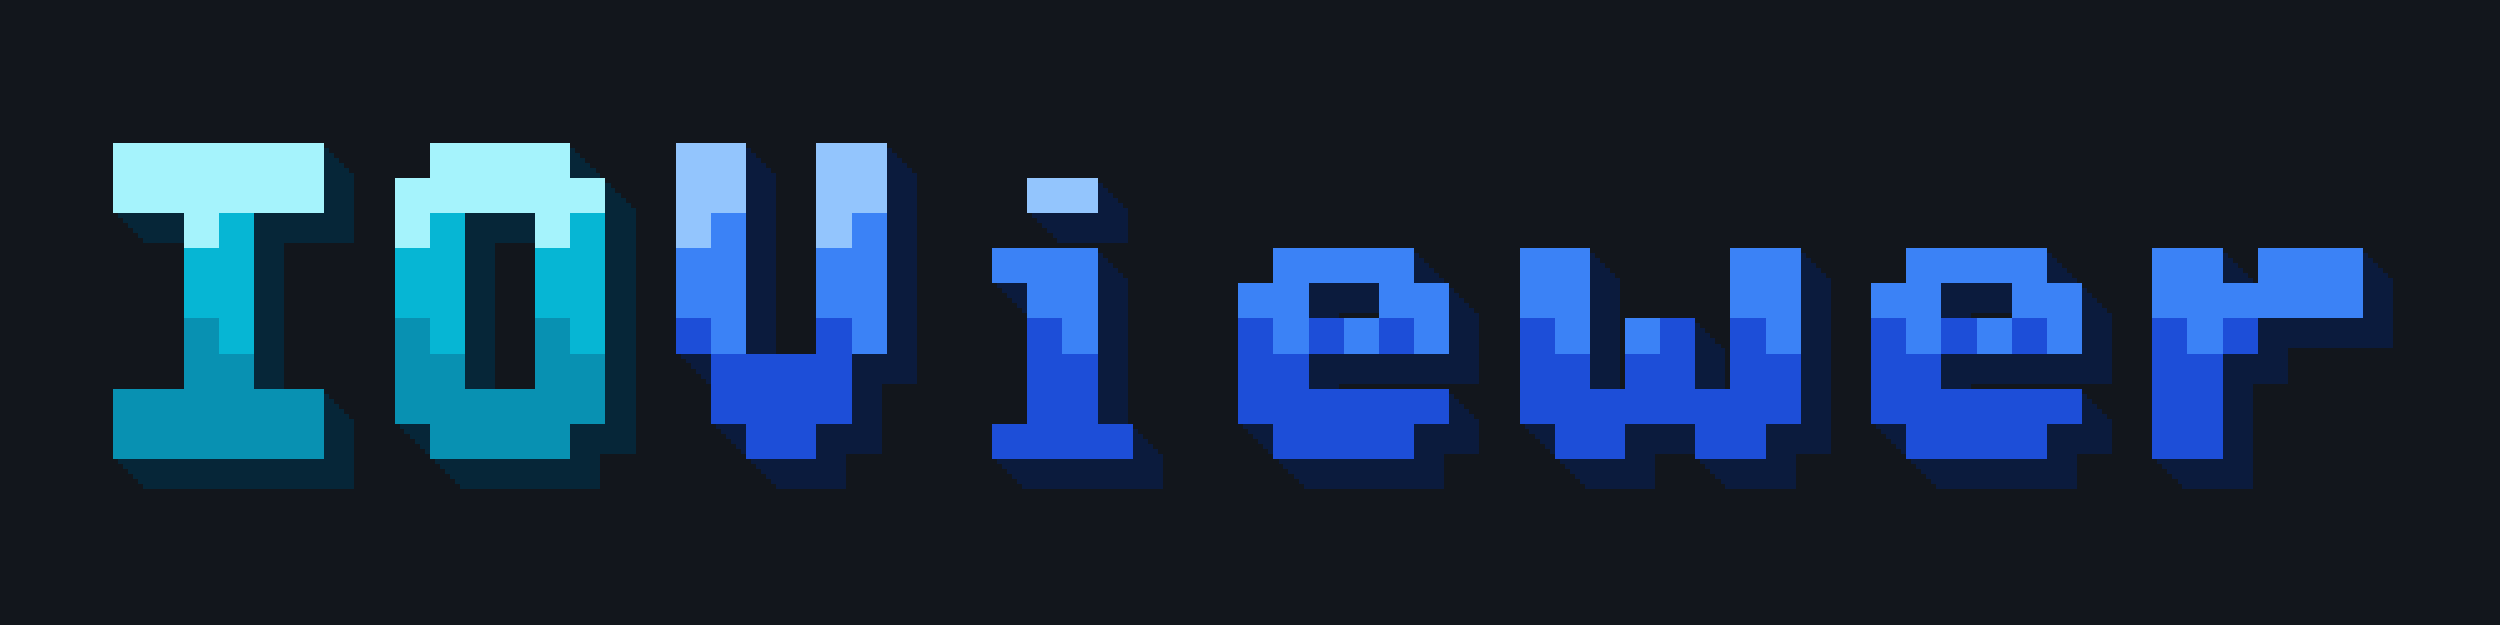
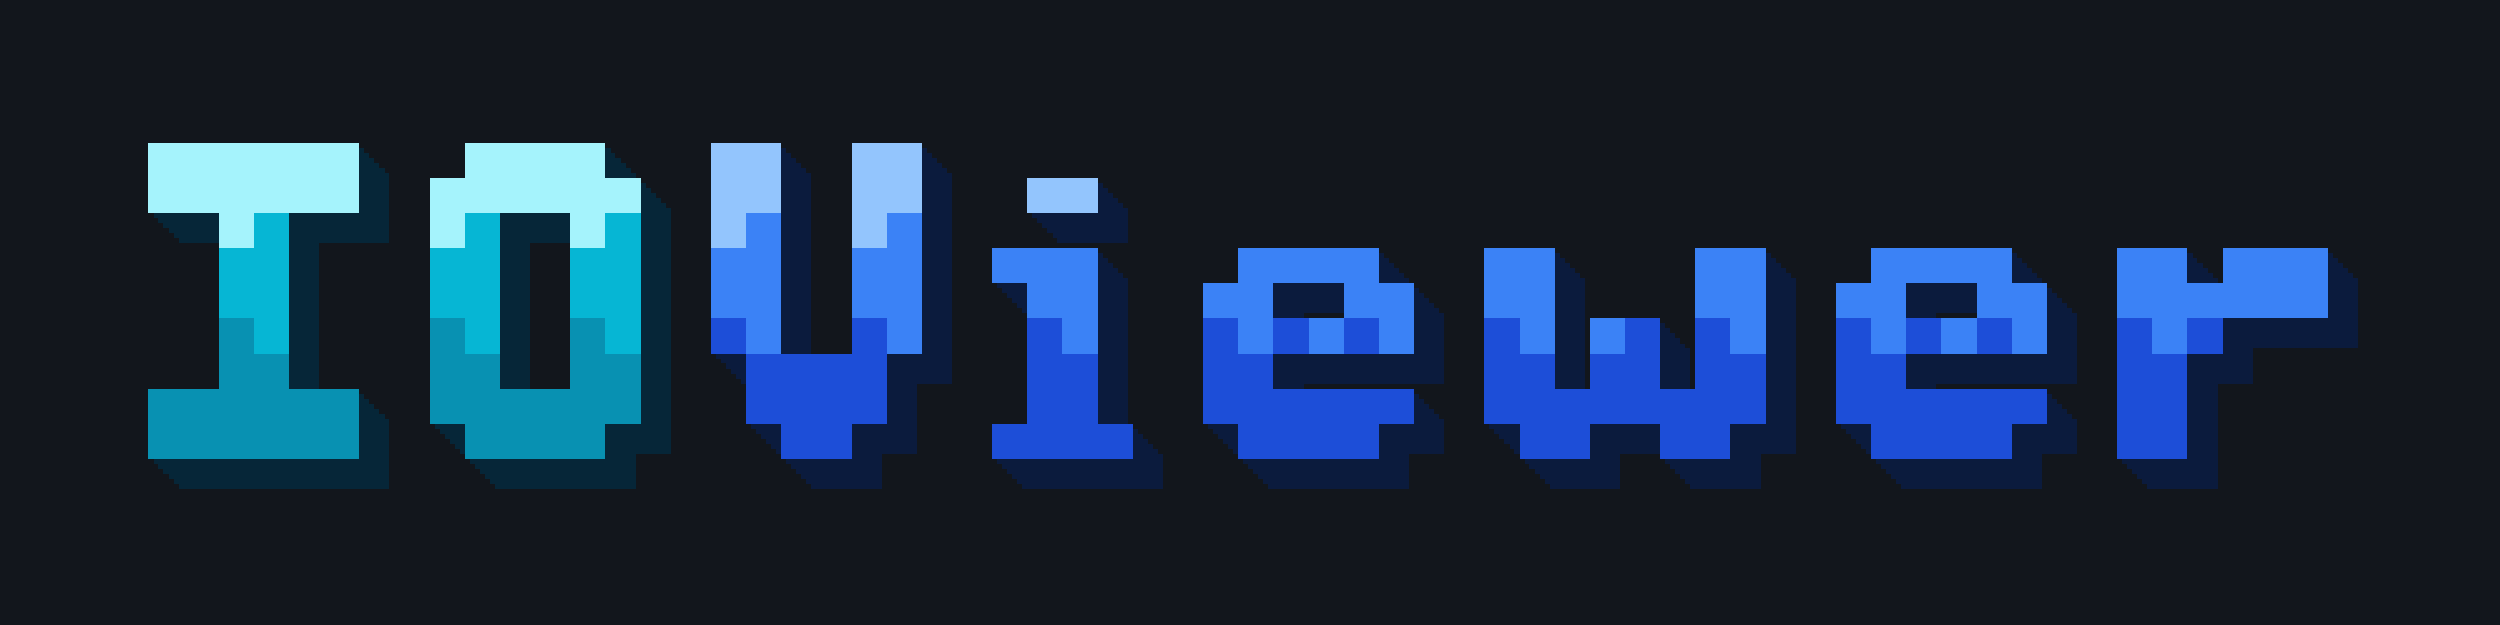
<svg xmlns="http://www.w3.org/2000/svg" viewBox="0 0 1280 320" width="1280" height="320" role="img">
  <rect width="1280" height="320" rx="0" fill="#12161C" />
  <g shape-rendering="crispEdges">
-     <path fill="#062638" d="M60.6 75.6h108v18h-108zM63.1 78.1h108v18h-108zM65.7 80.7h108v18h-108zM68.3 83.3h108v18h-108zM70.9 85.9h108v18h-108zM73.4 88.4h108v18h-108zM60.6 93.6h108v18h-108zM63.1 96.1h108v18h-108zM65.7 98.7h108v18h-108zM68.3 101.3h108v18h-108zM70.9 103.9h108v18h-108zM73.4 106.4h108v18h-108zM96.6 111.6h36v18h-36zM99.1 114.1h36v18h-36zM101.7 116.7h36v18h-36zM104.3 119.3h36v18h-36zM106.9 121.9h36v18h-36zM109.4 124.4h36v18h-36zM96.6 129.6h36v18h-36zM99.1 132.1h36v18h-36zM101.7 134.7h36v18h-36zM104.3 137.3h36v18h-36zM106.9 139.9h36v18h-36zM109.4 142.4h36v18h-36zM96.6 147.6h36v18h-36zM99.1 150.1h36v18h-36zM101.7 152.7h36v18h-36zM104.3 155.3h36v18h-36zM106.9 157.9h36v18h-36zM109.4 160.4h36v18h-36zM96.6 165.6h36v18h-36zM99.1 168.1h36v18h-36zM101.7 170.7h36v18h-36zM104.3 173.3h36v18h-36zM106.9 175.9h36v18h-36zM109.4 178.4h36v18h-36zM96.6 183.6h36v18h-36zM99.1 186.1h36v18h-36zM101.7 188.7h36v18h-36zM104.3 191.3h36v18h-36zM106.9 193.9h36v18h-36zM109.4 196.4h36v18h-36zM60.6 201.6h108v18h-108zM63.1 204.1h108v18h-108zM65.7 206.7h108v18h-108zM68.3 209.3h108v18h-108zM70.9 211.9h108v18h-108zM73.4 214.4h108v18h-108zM60.6 219.6h108v18h-108zM63.1 222.1h108v18h-108zM65.7 224.7h108v18h-108zM68.3 227.3h108v18h-108zM70.9 229.9h108v18h-108zM73.4 232.4h108v18h-108z" />
-     <path fill="#A5F3FC" d="M58 73h108v18h-108zM58 91h108v18h-108zM94 109h18v18h-18z" />
-     <path fill="#06B6D4" d="M112 109h18v18h-18zM94 127h36v18h-36zM94 145h36v18h-36z" />
-     <path fill="#0891B2" d="M94 163h18v18h-18z" />
-     <path fill="#06B6D4" d="M112 163h18v18h-18z" />
-     <path fill="#0891B2" d="M94 181h36v18h-36zM58 199h108v18h-108zM58 217h108v18h-108z" />
-     <path fill="#062638" d="M222.6 75.6h72v18h-72zM225.1 78.1h72v18h-72zM227.7 80.7h72v18h-72zM230.3 83.3h72v18h-72zM232.9 85.9h72v18h-72zM235.4 88.4h72v18h-72zM204.6 93.6h108v18h-108zM207.1 96.1h108v18h-108zM209.7 98.7h108v18h-108zM212.3 101.3h108v18h-108zM214.9 103.9h108v18h-108zM217.4 106.4h108v18h-108zM204.6 111.6h36v18h-36zM276.6 111.6h36v18h-36zM207.1 114.1h36v18h-36zM279.1 114.1h36v18h-36zM209.7 116.7h36v18h-36zM281.7 116.7h36v18h-36zM212.3 119.3h36v18h-36zM284.3 119.3h36v18h-36zM214.9 121.9h36v18h-36zM286.9 121.9h36v18h-36zM217.4 124.4h36v18h-36zM289.4 124.4h36v18h-36zM204.6 129.6h36v18h-36zM276.6 129.6h36v18h-36zM207.1 132.1h36v18h-36zM279.1 132.1h36v18h-36zM209.7 134.7h36v18h-36zM281.7 134.7h36v18h-36zM212.3 137.3h36v18h-36zM284.3 137.3h36v18h-36zM214.9 139.9h36v18h-36zM286.9 139.9h36v18h-36zM217.4 142.4h36v18h-36zM289.4 142.4h36v18h-36zM204.6 147.6h36v18h-36zM276.6 147.6h36v18h-36zM207.1 150.1h36v18h-36zM279.1 150.1h36v18h-36zM209.7 152.7h36v18h-36zM281.7 152.7h36v18h-36zM212.3 155.3h36v18h-36zM284.3 155.3h36v18h-36zM214.9 157.9h36v18h-36zM286.9 157.9h36v18h-36zM217.4 160.4h36v18h-36zM289.4 160.4h36v18h-36zM204.6 165.6h36v18h-36zM276.6 165.6h36v18h-36zM207.1 168.1h36v18h-36zM279.1 168.1h36v18h-36zM209.7 170.7h36v18h-36zM281.7 170.7h36v18h-36zM212.3 173.3h36v18h-36zM284.3 173.3h36v18h-36zM214.9 175.9h36v18h-36zM286.9 175.9h36v18h-36zM217.4 178.4h36v18h-36zM289.4 178.4h36v18h-36zM204.6 183.6h36v18h-36zM276.6 183.6h36v18h-36zM207.1 186.1h36v18h-36zM279.1 186.1h36v18h-36zM209.7 188.7h36v18h-36zM281.7 188.7h36v18h-36zM212.3 191.3h36v18h-36zM284.3 191.3h36v18h-36zM214.9 193.9h36v18h-36zM286.9 193.9h36v18h-36zM217.4 196.4h36v18h-36zM289.4 196.4h36v18h-36zM204.6 201.6h108v18h-108zM207.1 204.1h108v18h-108zM209.7 206.7h108v18h-108zM212.3 209.3h108v18h-108zM214.9 211.9h108v18h-108zM217.4 214.4h108v18h-108zM222.6 219.6h72v18h-72zM225.1 222.1h72v18h-72zM227.7 224.7h72v18h-72zM230.3 227.3h72v18h-72zM232.9 229.9h72v18h-72zM235.4 232.4h72v18h-72z" />
-     <path fill="#A5F3FC" d="M220 73h72v18h-72zM202 91h108v18h-108zM202 109h18v18h-18z" />
-     <path fill="#06B6D4" d="M220 109h18v18h-18z" />
-     <path fill="#A5F3FC" d="M274 109h18v18h-18z" />
-     <path fill="#06B6D4" d="M292 109h18v18h-18zM202 127h36v18h-36zM274 127h36v18h-36zM202 145h36v18h-36zM274 145h36v18h-36z" />
-     <path fill="#0891B2" d="M202 163h18v18h-18z" />
-     <path fill="#06B6D4" d="M220 163h18v18h-18z" />
-     <path fill="#0891B2" d="M274 163h18v18h-18z" />
-     <path fill="#06B6D4" d="M292 163h18v18h-18z" />
-     <path fill="#0891B2" d="M202 181h36v18h-36zM274 181h36v18h-36zM202 199h108v18h-108zM220 217h72v18h-72z" />
-     <path fill="#0B1B3D" d="M348.6 75.6h36v18h-36zM420.6 75.6h36v18h-36zM351.1 78.1h36v18h-36zM423.1 78.1h36v18h-36zM353.7 80.7h36v18h-36zM425.7 80.7h36v18h-36zM356.3 83.3h36v18h-36zM428.3 83.3h36v18h-36zM358.9 85.9h36v18h-36zM430.9 85.9h36v18h-36zM361.4 88.4h36v18h-36zM433.4 88.4h36v18h-36zM348.6 93.6h36v18h-36zM420.6 93.6h36v18h-36zM351.1 96.1h36v18h-36zM423.1 96.1h36v18h-36zM353.7 98.7h36v18h-36zM425.7 98.7h36v18h-36zM356.3 101.3h36v18h-36zM428.3 101.3h36v18h-36zM358.9 103.9h36v18h-36zM430.9 103.9h36v18h-36zM361.4 106.4h36v18h-36zM433.4 106.4h36v18h-36zM348.6 111.6h36v18h-36zM420.6 111.6h36v18h-36zM351.1 114.1h36v18h-36zM423.1 114.1h36v18h-36zM353.7 116.7h36v18h-36zM425.7 116.7h36v18h-36zM356.3 119.3h36v18h-36zM428.3 119.3h36v18h-36zM358.9 121.9h36v18h-36zM430.9 121.9h36v18h-36zM361.4 124.4h36v18h-36zM433.4 124.4h36v18h-36zM348.6 129.6h36v18h-36zM420.6 129.6h36v18h-36zM351.1 132.1h36v18h-36zM423.1 132.1h36v18h-36zM353.7 134.7h36v18h-36zM425.7 134.7h36v18h-36zM356.3 137.3h36v18h-36zM428.3 137.3h36v18h-36zM358.9 139.9h36v18h-36zM430.9 139.9h36v18h-36zM361.4 142.4h36v18h-36zM433.4 142.4h36v18h-36zM348.6 147.6h36v18h-36zM420.6 147.6h36v18h-36zM351.1 150.1h36v18h-36zM423.1 150.1h36v18h-36zM353.7 152.7h36v18h-36zM425.7 152.7h36v18h-36zM356.3 155.3h36v18h-36zM428.3 155.3h36v18h-36zM358.9 157.9h36v18h-36zM430.9 157.9h36v18h-36zM361.4 160.4h36v18h-36zM433.4 160.4h36v18h-36zM348.6 165.6h36v18h-36zM420.6 165.6h36v18h-36zM351.1 168.1h36v18h-36zM423.1 168.1h36v18h-36zM353.7 170.7h36v18h-36zM425.7 170.7h36v18h-36zM356.3 173.3h36v18h-36zM428.3 173.3h36v18h-36zM358.9 175.9h36v18h-36zM430.9 175.9h36v18h-36zM361.4 178.4h36v18h-36zM433.4 178.4h36v18h-36zM366.6 183.6h72v18h-72zM369.1 186.1h72v18h-72zM371.7 188.7h72v18h-72zM374.3 191.3h72v18h-72zM376.9 193.9h72v18h-72zM379.4 196.4h72v18h-72zM366.6 201.6h72v18h-72zM369.1 204.1h72v18h-72zM371.7 206.7h72v18h-72zM374.3 209.3h72v18h-72zM376.9 211.9h72v18h-72zM379.4 214.4h72v18h-72zM384.6 219.6h36v18h-36zM387.1 222.1h36v18h-36zM389.7 224.7h36v18h-36zM392.3 227.3h36v18h-36zM394.9 229.9h36v18h-36zM397.4 232.4h36v18h-36z" />
-     <path fill="#93C5FD" d="M346 73h36v18h-36zM418 73h36v18h-36zM346 91h36v18h-36zM418 91h36v18h-36zM346 109h18v18h-18z" />
-     <path fill="#3B82F6" d="M364 109h18v18h-18z" />
-     <path fill="#93C5FD" d="M418 109h18v18h-18z" />
-     <path fill="#3B82F6" d="M436 109h18v18h-18zM346 127h36v18h-36zM418 127h36v18h-36zM346 145h36v18h-36zM418 145h36v18h-36z" />
-     <path fill="#1D4ED8" d="M346 163h18v18h-18z" />
-     <path fill="#3B82F6" d="M364 163h18v18h-18z" />
-     <path fill="#1D4ED8" d="M418 163h18v18h-18z" />
-     <path fill="#3B82F6" d="M436 163h18v18h-18z" />
-     <path fill="#1D4ED8" d="M364 181h72v18h-72zM364 199h72v18h-72zM382 217h36v18h-36z" />
+     <path fill="#062638" d="M78.6 75.6h108v18h-108zM81.1 78.1h108v18h-108zM83.7 80.7h108v18h-108zM86.3 83.3h108v18h-108zM88.9 85.9h108v18h-108zM91.4 88.4h108v18h-108zM78.6 93.6h108v18h-108zM81.1 96.1h108v18h-108zM83.7 98.7h108v18h-108zM86.3 101.3h108v18h-108zM88.9 103.9h108v18h-108zM91.4 106.4h108v18h-108zM114.6 111.6h36v18h-36zM117.1 114.1h36v18h-36zM119.7 116.7h36v18h-36zM122.3 119.3h36v18h-36zM124.9 121.9h36v18h-36zM127.4 124.4h36v18h-36zM114.6 129.6h36v18h-36zM117.1 132.1h36v18h-36zM119.7 134.7h36v18h-36zM122.3 137.3h36v18h-36zM124.9 139.9h36v18h-36zM127.4 142.4h36v18h-36zM114.6 147.6h36v18h-36zM117.1 150.1h36v18h-36zM119.7 152.7h36v18h-36zM122.3 155.3h36v18h-36zM124.9 157.9h36v18h-36zM127.4 160.4h36v18h-36zM114.6 165.6h36v18h-36zM117.1 168.1h36v18h-36zM119.7 170.7h36v18h-36zM122.3 173.3h36v18h-36zM124.9 175.9h36v18h-36zM127.4 178.4h36v18h-36zM114.6 183.6h36v18h-36zM117.1 186.1h36v18h-36zM119.7 188.7h36v18h-36zM122.3 191.3h36v18h-36zM124.9 193.9h36v18h-36zM127.4 196.4h36v18h-36zM78.6 201.6h108v18h-108zM81.1 204.1h108v18h-108zM83.7 206.7h108v18h-108zM86.3 209.3h108v18h-108zM88.9 211.9h108v18h-108zM91.4 214.4h108v18h-108zM78.6 219.6h108v18h-108zM81.1 222.1h108v18h-108zM83.7 224.7h108v18h-108zM86.3 227.3h108v18h-108zM88.9 229.9h108v18h-108zM91.4 232.4h108v18h-108z" />
+     <path fill="#A5F3FC" d="M76 73h108v18h-108zM76 91h108v18h-108zM112 109h18v18h-18z" />
+     <path fill="#06B6D4" d="M130 109h18v18h-18zM112 127h36v18h-36zM112 145h36v18h-36z" />
+     <path fill="#0891B2" d="M112 163h18v18h-18z" />
+     <path fill="#06B6D4" d="M130 163h18v18h-18z" />
+     <path fill="#0891B2" d="M112 181h36v18h-36zM76 199h108v18h-108zM76 217h108v18h-108z" />
+     <path fill="#062638" d="M240.6 75.6h72v18h-72zM243.1 78.1h72v18h-72zM245.7 80.7h72v18h-72zM248.3 83.3h72v18h-72zM250.9 85.9h72v18h-72zM253.4 88.4h72v18h-72zM222.6 93.6h108v18h-108zM225.1 96.1h108v18h-108zM227.7 98.7h108v18h-108zM230.3 101.3h108v18h-108zM232.9 103.9h108v18h-108zM235.4 106.4h108v18h-108zM222.6 111.6h36v18h-36zM294.6 111.6h36v18h-36zM225.1 114.1h36v18h-36zM297.1 114.1h36v18h-36zM227.7 116.7h36v18h-36zM299.7 116.7h36v18h-36zM230.3 119.3h36v18h-36zM302.3 119.3h36v18h-36zM232.9 121.9h36v18h-36zM304.9 121.9h36v18h-36zM235.4 124.4h36v18h-36zM307.4 124.4h36v18h-36zM222.6 129.6h36v18h-36zM294.6 129.6h36v18h-36zM225.1 132.1h36v18h-36zM297.1 132.1h36v18h-36zM227.7 134.7h36v18h-36zM299.7 134.7h36v18h-36zM230.3 137.3h36v18h-36zM302.3 137.3h36v18h-36zM232.9 139.9h36v18h-36zM304.9 139.9h36v18h-36zM235.4 142.4h36v18h-36zM307.4 142.4h36v18h-36zM222.6 147.6h36v18h-36zM294.6 147.6h36v18h-36zM225.1 150.1h36v18h-36zM297.1 150.1h36v18h-36zM227.7 152.7h36v18h-36zM299.7 152.7h36v18h-36zM230.3 155.3h36v18h-36zM302.3 155.3h36v18h-36zM232.9 157.9h36v18h-36zM304.9 157.9h36v18h-36zM235.4 160.4h36v18h-36zM307.4 160.4h36v18h-36zM222.6 165.6h36v18h-36zM294.6 165.6h36v18h-36zM225.1 168.1h36v18h-36zM297.1 168.1h36v18h-36zM227.7 170.7h36v18h-36zM299.7 170.7h36v18h-36zM230.3 173.3h36v18h-36zM302.3 173.3h36v18h-36zM232.9 175.9h36v18h-36zM304.9 175.9h36v18h-36zM235.4 178.4h36v18h-36zM307.4 178.4h36v18h-36zM222.6 183.6h36v18h-36zM294.6 183.6h36v18h-36zM225.1 186.1h36v18h-36zM297.1 186.1h36v18h-36zM227.7 188.7h36v18h-36zM299.7 188.7h36v18h-36zM230.3 191.3h36v18h-36zM302.3 191.3h36v18h-36zM232.9 193.9h36v18h-36zM304.9 193.9h36v18h-36zM235.4 196.4h36v18h-36zM307.4 196.4h36v18h-36zM222.6 201.6h108v18h-108zM225.1 204.1h108v18h-108zM227.7 206.7h108v18h-108zM230.3 209.3h108v18h-108zM232.9 211.9h108v18h-108zM235.4 214.4h108v18h-108zM240.6 219.6h72v18h-72zM243.1 222.1h72v18h-72zM245.7 224.7h72v18h-72zM248.3 227.3h72v18h-72zM250.9 229.9h72v18h-72zM253.4 232.4h72v18h-72z" />
+     <path fill="#A5F3FC" d="M238 73h72v18h-72zM220 91h108v18h-108zM220 109h18v18h-18z" />
+     <path fill="#06B6D4" d="M238 109h18v18h-18z" />
+     <path fill="#A5F3FC" d="M292 109h18v18h-18z" />
+     <path fill="#06B6D4" d="M310 109h18v18h-18zM220 127h36v18h-36zM292 127h36v18h-36zM220 145h36v18h-36zM292 145h36v18h-36z" />
+     <path fill="#0891B2" d="M220 163h18v18h-18z" />
+     <path fill="#06B6D4" d="M238 163h18v18h-18z" />
+     <path fill="#0891B2" d="M292 163h18v18h-18z" />
+     <path fill="#06B6D4" d="M310 163h18v18h-18z" />
+     <path fill="#0891B2" d="M220 181h36v18h-36zM292 181h36v18h-36zM220 199h108v18h-108zM238 217h72v18h-72z" />
+     <path fill="#0B1B3D" d="M366.6 75.6h36v18h-36zM438.6 75.6h36v18h-36zM369.1 78.1h36v18h-36zM441.1 78.1h36v18h-36zM371.7 80.7h36v18h-36zM443.7 80.7h36v18h-36zM374.3 83.3h36v18h-36zM446.3 83.3h36v18h-36zM376.9 85.9h36v18h-36zM448.9 85.9h36v18h-36zM379.4 88.4h36v18h-36zM451.4 88.4h36v18h-36zM366.6 93.6h36v18h-36zM438.6 93.6h36v18h-36zM369.1 96.1h36v18h-36zM441.1 96.1h36v18h-36zM371.7 98.7h36v18h-36zM443.7 98.7h36v18h-36zM374.3 101.3h36v18h-36zM446.3 101.3h36v18h-36zM376.9 103.9h36v18h-36zM448.9 103.9h36v18h-36zM379.4 106.4h36v18h-36zM451.4 106.4h36v18h-36zM366.6 111.6h36v18h-36zM438.6 111.6h36v18h-36zM369.1 114.1h36v18h-36zM441.1 114.1h36v18h-36zM371.7 116.7h36v18h-36zM443.7 116.7h36v18h-36zM374.3 119.3h36v18h-36zM446.3 119.3h36v18h-36zM376.9 121.9h36v18h-36zM448.9 121.9h36v18h-36zM379.4 124.4h36v18h-36zM451.4 124.4h36v18h-36zM366.6 129.6h36v18h-36zM438.6 129.6h36v18h-36zM369.1 132.1h36v18h-36zM441.1 132.1h36v18h-36zM371.7 134.7h36v18h-36zM443.7 134.7h36v18h-36zM374.3 137.3h36v18h-36zM446.3 137.3h36v18h-36zM376.9 139.9h36v18h-36zM448.9 139.9h36v18h-36zM379.4 142.4h36v18h-36zM451.4 142.4h36v18h-36zM366.6 147.6h36v18h-36zM438.6 147.6h36v18h-36zM369.1 150.1h36v18h-36zM441.1 150.1h36v18h-36zM371.7 152.7h36v18h-36zM443.7 152.7h36v18h-36zM374.3 155.3h36v18h-36zM446.3 155.3h36v18h-36zM376.9 157.9h36v18h-36zM448.9 157.9h36v18h-36zM379.4 160.4h36v18h-36zM451.4 160.4h36v18h-36zM366.6 165.6h36v18h-36zM438.6 165.6h36v18h-36zM369.1 168.1h36v18h-36zM441.1 168.1h36v18h-36zM371.7 170.7h36v18h-36zM443.7 170.7h36v18h-36zM374.3 173.3h36v18h-36zM446.3 173.3h36v18h-36zM376.9 175.9h36v18h-36zM448.9 175.9h36v18h-36zM379.4 178.4h36v18h-36zM451.4 178.4h36v18h-36zM384.6 183.6h72v18h-72zM387.1 186.1h72v18h-72zM389.7 188.7h72v18h-72zM392.3 191.3h72v18h-72zM394.9 193.9h72v18h-72zM397.4 196.4h72v18h-72zM384.6 201.6h72v18h-72zM387.1 204.1h72v18h-72zM389.7 206.7h72v18h-72zM392.3 209.3h72v18h-72zM394.9 211.9h72v18h-72zM397.4 214.4h72v18h-72zM402.6 219.6h36v18h-36zM405.1 222.1h36v18h-36zM407.7 224.7h36v18h-36zM410.3 227.3h36v18h-36zM412.9 229.9h36v18h-36zM415.4 232.4h36v18h-36z" />
+     <path fill="#93C5FD" d="M364 73h36v18h-36zM436 73h36v18h-36zM364 91h36v18h-36zM436 91h36v18h-36zM364 109h18v18h-18z" />
+     <path fill="#3B82F6" d="M382 109h18v18h-18z" />
+     <path fill="#93C5FD" d="M436 109h18v18h-18z" />
+     <path fill="#3B82F6" d="M454 109h18v18h-18zM364 127h36v18h-36zM436 127h36v18h-36zM364 145h36v18h-36zM436 145h36v18h-36z" />
+     <path fill="#1D4ED8" d="M364 163h18v18h-18z" />
+     <path fill="#3B82F6" d="M382 163h18v18h-18z" />
+     <path fill="#1D4ED8" d="M436 163h18v18h-18z" />
+     <path fill="#3B82F6" d="M454 163h18v18h-18z" />
+     <path fill="#1D4ED8" d="M382 181h72v18h-72zM382 199h72v18h-72zM400 217h36v18h-36z" />
    <path fill="#0B1B3D" d="M528.6 93.6h36v18h-36zM531.1 96.1h36v18h-36zM533.7 98.7h36v18h-36zM536.3 101.3h36v18h-36zM538.9 103.9h36v18h-36zM541.4 106.4h36v18h-36zM510.6 129.6h54v18h-54zM513.1 132.1h54v18h-54zM515.7 134.7h54v18h-54zM518.3 137.3h54v18h-54zM520.9 139.9h54v18h-54zM523.4 142.4h54v18h-54zM528.6 147.6h36v18h-36zM531.1 150.1h36v18h-36zM533.7 152.7h36v18h-36zM536.3 155.3h36v18h-36zM538.9 157.9h36v18h-36zM541.4 160.4h36v18h-36zM528.6 165.6h36v18h-36zM531.1 168.1h36v18h-36zM533.7 170.7h36v18h-36zM536.3 173.3h36v18h-36zM538.9 175.9h36v18h-36zM541.4 178.4h36v18h-36zM528.6 183.6h36v18h-36zM531.1 186.1h36v18h-36zM533.7 188.7h36v18h-36zM536.3 191.3h36v18h-36zM538.9 193.9h36v18h-36zM541.4 196.4h36v18h-36zM528.6 201.6h36v18h-36zM531.1 204.1h36v18h-36zM533.7 206.7h36v18h-36zM536.3 209.3h36v18h-36zM538.9 211.9h36v18h-36zM541.4 214.4h36v18h-36zM510.6 219.6h72v18h-72zM513.1 222.1h72v18h-72zM515.7 224.7h72v18h-72zM518.3 227.3h72v18h-72zM520.9 229.9h72v18h-72zM523.4 232.4h72v18h-72z" />
    <path fill="#93C5FD" d="M526 91h36v18h-36z" />
    <path fill="#3B82F6" d="M508 127h54v18h-54zM526 145h36v18h-36z" />
    <path fill="#1D4ED8" d="M526 163h18v18h-18z" />
    <path fill="#3B82F6" d="M544 163h18v18h-18z" />
    <path fill="#1D4ED8" d="M526 181h36v18h-36zM526 199h36v18h-36zM508 217h72v18h-72z" />
-     <path fill="#0B1B3D" d="M654.6 129.6h72v18h-72zM657.1 132.1h72v18h-72zM659.7 134.7h72v18h-72zM662.3 137.3h72v18h-72zM664.9 139.9h72v18h-72zM667.4 142.4h72v18h-72zM636.6 147.6h36v18h-36zM708.6 147.6h36v18h-36zM639.1 150.1h36v18h-36zM711.1 150.1h36v18h-36zM641.7 152.7h36v18h-36zM713.7 152.7h36v18h-36zM644.3 155.3h36v18h-36zM716.3 155.3h36v18h-36zM646.9 157.9h36v18h-36zM718.9 157.9h36v18h-36zM649.4 160.4h36v18h-36zM721.4 160.4h36v18h-36zM636.6 165.6h108v18h-108zM639.1 168.1h108v18h-108zM641.7 170.7h108v18h-108zM644.3 173.3h108v18h-108zM646.9 175.9h108v18h-108zM649.4 178.4h108v18h-108zM636.6 183.6h36v18h-36zM639.1 186.1h36v18h-36zM641.7 188.7h36v18h-36zM644.3 191.3h36v18h-36zM646.9 193.9h36v18h-36zM649.4 196.4h36v18h-36zM636.6 201.6h108v18h-108zM639.1 204.1h108v18h-108zM641.7 206.7h108v18h-108zM644.3 209.3h108v18h-108zM646.9 211.9h108v18h-108zM649.4 214.4h108v18h-108zM654.6 219.6h72v18h-72zM657.1 222.1h72v18h-72zM659.7 224.7h72v18h-72zM662.3 227.3h72v18h-72zM664.9 229.9h72v18h-72zM667.4 232.4h72v18h-72z" />
-     <path fill="#3B82F6" d="M652 127h72v18h-72zM634 145h36v18h-36zM706 145h36v18h-36z" />
-     <path fill="#1D4ED8" d="M634 163h18v18h-18z" />
-     <path fill="#3B82F6" d="M652 163h18v18h-18z" />
-     <path fill="#1D4ED8" d="M670 163h18v18h-18z" />
-     <path fill="#3B82F6" d="M688 163h18v18h-18z" />
-     <path fill="#1D4ED8" d="M706 163h18v18h-18z" />
-     <path fill="#3B82F6" d="M724 163h18v18h-18z" />
-     <path fill="#1D4ED8" d="M634 181h36v18h-36zM634 199h108v18h-108zM652 217h72v18h-72z" />
-     <path fill="#0B1B3D" d="M780.6 129.6h36v18h-36zM888.6 129.6h36v18h-36zM783.1 132.1h36v18h-36zM891.1 132.1h36v18h-36zM785.7 134.7h36v18h-36zM893.7 134.7h36v18h-36zM788.3 137.3h36v18h-36zM896.3 137.3h36v18h-36zM790.9 139.9h36v18h-36zM898.9 139.9h36v18h-36zM793.4 142.4h36v18h-36zM901.4 142.4h36v18h-36zM780.6 147.6h36v18h-36zM888.6 147.6h36v18h-36zM783.1 150.1h36v18h-36zM891.1 150.1h36v18h-36zM785.7 152.7h36v18h-36zM893.7 152.7h36v18h-36zM788.3 155.3h36v18h-36zM896.3 155.3h36v18h-36zM790.9 157.9h36v18h-36zM898.9 157.9h36v18h-36zM793.4 160.4h36v18h-36zM901.4 160.4h36v18h-36zM780.6 165.6h36v18h-36zM834.6 165.6h36v18h-36zM888.6 165.6h36v18h-36zM783.1 168.1h36v18h-36zM837.1 168.1h36v18h-36zM891.1 168.1h36v18h-36zM785.7 170.7h36v18h-36zM839.7 170.7h36v18h-36zM893.7 170.7h36v18h-36zM788.3 173.3h36v18h-36zM842.3 173.3h36v18h-36zM896.3 173.3h36v18h-36zM790.9 175.9h36v18h-36zM844.9 175.9h36v18h-36zM898.9 175.9h36v18h-36zM793.4 178.4h36v18h-36zM847.4 178.4h36v18h-36zM901.4 178.4h36v18h-36zM780.6 183.6h36v18h-36zM834.6 183.6h36v18h-36zM888.6 183.6h36v18h-36zM783.1 186.1h36v18h-36zM837.1 186.1h36v18h-36zM891.1 186.1h36v18h-36zM785.7 188.7h36v18h-36zM839.7 188.7h36v18h-36zM893.7 188.7h36v18h-36zM788.3 191.3h36v18h-36zM842.3 191.3h36v18h-36zM896.3 191.3h36v18h-36zM790.9 193.9h36v18h-36zM844.9 193.9h36v18h-36zM898.9 193.9h36v18h-36zM793.4 196.4h36v18h-36zM847.4 196.4h36v18h-36zM901.4 196.4h36v18h-36zM780.6 201.6h144v18h-144zM783.1 204.1h144v18h-144zM785.7 206.7h144v18h-144zM788.3 209.3h144v18h-144zM790.9 211.9h144v18h-144zM793.4 214.4h144v18h-144zM798.6 219.6h36v18h-36zM870.6 219.6h36v18h-36zM801.1 222.1h36v18h-36zM873.1 222.1h36v18h-36zM803.7 224.7h36v18h-36zM875.7 224.7h36v18h-36zM806.3 227.3h36v18h-36zM878.3 227.3h36v18h-36zM808.9 229.9h36v18h-36zM880.9 229.9h36v18h-36zM811.4 232.4h36v18h-36zM883.4 232.4h36v18h-36z" />
-     <path fill="#3B82F6" d="M778 127h36v18h-36zM886 127h36v18h-36zM778 145h36v18h-36zM886 145h36v18h-36z" />
-     <path fill="#1D4ED8" d="M778 163h18v18h-18z" />
-     <path fill="#3B82F6" d="M796 163h18v18h-18zM832 163h18v18h-18z" />
-     <path fill="#1D4ED8" d="M850 163h18v18h-18zM886 163h18v18h-18z" />
-     <path fill="#3B82F6" d="M904 163h18v18h-18z" />
-     <path fill="#1D4ED8" d="M778 181h36v18h-36zM832 181h36v18h-36zM886 181h36v18h-36zM778 199h144v18h-144zM796 217h36v18h-36zM868 217h36v18h-36z" />
-     <path fill="#0B1B3D" d="M978.6 129.6h72v18h-72zM981.1 132.1h72v18h-72zM983.7 134.7h72v18h-72zM986.3 137.3h72v18h-72zM988.9 139.9h72v18h-72zM991.4 142.4h72v18h-72zM960.6 147.6h36v18h-36zM1032.6 147.6h36v18h-36zM963.1 150.1h36v18h-36zM1035.1 150.1h36v18h-36zM965.7 152.7h36v18h-36zM1037.7 152.7h36v18h-36zM968.3 155.3h36v18h-36zM1040.3 155.3h36v18h-36zM970.9 157.9h36v18h-36zM1042.9 157.9h36v18h-36zM973.4 160.4h36v18h-36zM1045.4 160.4h36v18h-36zM960.6 165.6h108v18h-108zM963.1 168.1h108v18h-108zM965.7 170.7h108v18h-108zM968.3 173.3h108v18h-108zM970.9 175.9h108v18h-108zM973.4 178.4h108v18h-108zM960.6 183.6h36v18h-36zM963.1 186.1h36v18h-36zM965.7 188.7h36v18h-36zM968.3 191.3h36v18h-36zM970.9 193.9h36v18h-36zM973.4 196.4h36v18h-36zM960.6 201.6h108v18h-108zM963.1 204.1h108v18h-108zM965.7 206.7h108v18h-108zM968.3 209.3h108v18h-108zM970.9 211.9h108v18h-108zM973.4 214.4h108v18h-108zM978.6 219.6h72v18h-72zM981.1 222.1h72v18h-72zM983.7 224.7h72v18h-72zM986.3 227.3h72v18h-72zM988.9 229.9h72v18h-72zM991.4 232.4h72v18h-72z" />
-     <path fill="#3B82F6" d="M976 127h72v18h-72zM958 145h36v18h-36zM1030 145h36v18h-36z" />
-     <path fill="#1D4ED8" d="M958 163h18v18h-18z" />
-     <path fill="#3B82F6" d="M976 163h18v18h-18z" />
-     <path fill="#1D4ED8" d="M994 163h18v18h-18z" />
-     <path fill="#3B82F6" d="M1012 163h18v18h-18z" />
-     <path fill="#1D4ED8" d="M1030 163h18v18h-18z" />
-     <path fill="#3B82F6" d="M1048 163h18v18h-18z" />
-     <path fill="#1D4ED8" d="M958 181h36v18h-36zM958 199h108v18h-108zM976 217h72v18h-72z" />
-     <path fill="#0B1B3D" d="M1104.6 129.6h36v18h-36zM1158.6 129.6h54v18h-54zM1107.1 132.1h36v18h-36zM1161.1 132.1h54v18h-54zM1109.7 134.7h36v18h-36zM1163.7 134.7h54v18h-54zM1112.3 137.3h36v18h-36zM1166.3 137.3h54v18h-54zM1114.9 139.9h36v18h-36zM1168.9 139.9h54v18h-54zM1117.4 142.4h36v18h-36zM1171.4 142.4h54v18h-54zM1104.6 147.6h108v18h-108zM1107.1 150.1h108v18h-108zM1109.7 152.7h108v18h-108zM1112.3 155.3h108v18h-108zM1114.9 157.9h108v18h-108zM1117.4 160.4h108v18h-108zM1104.6 165.6h54v18h-54zM1107.1 168.1h54v18h-54zM1109.7 170.7h54v18h-54zM1112.3 173.3h54v18h-54zM1114.9 175.9h54v18h-54zM1117.4 178.4h54v18h-54zM1104.6 183.6h36v18h-36zM1107.1 186.1h36v18h-36zM1109.7 188.7h36v18h-36zM1112.3 191.3h36v18h-36zM1114.9 193.9h36v18h-36zM1117.4 196.4h36v18h-36zM1104.6 201.6h36v18h-36zM1107.1 204.1h36v18h-36zM1109.7 206.7h36v18h-36zM1112.3 209.3h36v18h-36zM1114.9 211.9h36v18h-36zM1117.4 214.4h36v18h-36zM1104.6 219.6h36v18h-36zM1107.1 222.1h36v18h-36zM1109.7 224.7h36v18h-36zM1112.3 227.3h36v18h-36zM1114.9 229.9h36v18h-36zM1117.4 232.4h36v18h-36z" />
-     <path fill="#3B82F6" d="M1102 127h36v18h-36zM1156 127h54v18h-54zM1102 145h108v18h-108z" />
-     <path fill="#1D4ED8" d="M1102 163h18v18h-18z" />
-     <path fill="#3B82F6" d="M1120 163h18v18h-18z" />
-     <path fill="#1D4ED8" d="M1138 163h18v18h-18zM1102 181h36v18h-36zM1102 199h36v18h-36zM1102 217h36v18h-36z" />
+     <path fill="#0B1B3D" d="M636.6 129.6h72v18h-72zM639.1 132.1h72v18h-72zM641.7 134.7h72v18h-72zM644.3 137.3h72v18h-72zM646.9 139.9h72v18h-72zM649.4 142.4h72v18h-72zM618.6 147.6h36v18h-36zM690.6 147.6h36v18h-36zM621.1 150.1h36v18h-36zM693.1 150.1h36v18h-36zM623.7 152.7h36v18h-36zM695.7 152.7h36v18h-36zM626.3 155.3h36v18h-36zM698.3 155.3h36v18h-36zM628.9 157.9h36v18h-36zM700.9 157.9h36v18h-36zM631.4 160.4h36v18h-36zM703.4 160.4h36v18h-36zM618.6 165.6h108v18h-108zM621.1 168.1h108v18h-108zM623.7 170.7h108v18h-108zM626.3 173.3h108v18h-108zM628.9 175.9h108v18h-108zM631.4 178.4h108v18h-108zM618.6 183.6h36v18h-36zM621.1 186.1h36v18h-36zM623.7 188.7h36v18h-36zM626.3 191.3h36v18h-36zM628.9 193.9h36v18h-36zM631.4 196.4h36v18h-36zM618.6 201.6h108v18h-108zM621.1 204.1h108v18h-108zM623.7 206.7h108v18h-108zM626.3 209.3h108v18h-108zM628.9 211.9h108v18h-108zM631.4 214.4h108v18h-108zM636.6 219.6h72v18h-72zM639.1 222.1h72v18h-72zM641.7 224.7h72v18h-72zM644.3 227.3h72v18h-72zM646.9 229.9h72v18h-72zM649.4 232.4h72v18h-72z" />
+     <path fill="#3B82F6" d="M634 127h72v18h-72zM616 145h36v18h-36zM688 145h36v18h-36z" />
+     <path fill="#1D4ED8" d="M616 163h18v18h-18z" />
+     <path fill="#3B82F6" d="M634 163h18v18h-18z" />
+     <path fill="#1D4ED8" d="M652 163h18v18h-18z" />
+     <path fill="#3B82F6" d="M670 163h18v18h-18z" />
+     <path fill="#1D4ED8" d="M688 163h18v18h-18z" />
+     <path fill="#3B82F6" d="M706 163h18v18h-18z" />
+     <path fill="#1D4ED8" d="M616 181h36v18h-36zM616 199h108v18h-108zM634 217h72v18h-72z" />
+     <path fill="#0B1B3D" d="M762.6 129.6h36v18h-36zM870.6 129.6h36v18h-36zM765.1 132.1h36v18h-36zM873.1 132.1h36v18h-36zM767.7 134.7h36v18h-36zM875.7 134.7h36v18h-36zM770.3 137.3h36v18h-36zM878.3 137.3h36v18h-36zM772.9 139.9h36v18h-36zM880.9 139.9h36v18h-36zM775.4 142.4h36v18h-36zM883.4 142.4h36v18h-36zM762.6 147.6h36v18h-36zM870.6 147.6h36v18h-36zM765.1 150.1h36v18h-36zM873.1 150.1h36v18h-36zM767.7 152.7h36v18h-36zM875.7 152.7h36v18h-36zM770.3 155.3h36v18h-36zM878.3 155.3h36v18h-36zM772.9 157.9h36v18h-36zM880.9 157.9h36v18h-36zM775.4 160.4h36v18h-36zM883.4 160.4h36v18h-36zM762.6 165.6h36v18h-36zM816.6 165.6h36v18h-36zM870.6 165.6h36v18h-36zM765.1 168.1h36v18h-36zM819.1 168.1h36v18h-36zM873.1 168.1h36v18h-36zM767.7 170.7h36v18h-36zM821.7 170.7h36v18h-36zM875.7 170.7h36v18h-36zM770.3 173.3h36v18h-36zM824.3 173.3h36v18h-36zM878.3 173.3h36v18h-36zM772.9 175.9h36v18h-36zM826.9 175.9h36v18h-36zM880.9 175.9h36v18h-36zM775.4 178.4h36v18h-36zM829.4 178.4h36v18h-36zM883.4 178.4h36v18h-36zM762.6 183.6h36v18h-36zM816.6 183.6h36v18h-36zM870.6 183.6h36v18h-36zM765.1 186.1h36v18h-36zM819.1 186.1h36v18h-36zM873.1 186.1h36v18h-36zM767.7 188.7h36v18h-36zM821.7 188.7h36v18h-36zM875.7 188.7h36v18h-36zM770.3 191.3h36v18h-36zM824.3 191.3h36v18h-36zM878.3 191.3h36v18h-36zM772.9 193.9h36v18h-36zM826.9 193.9h36v18h-36zM880.9 193.9h36v18h-36zM775.4 196.4h36v18h-36zM829.4 196.4h36v18h-36zM883.4 196.4h36v18h-36zM762.6 201.6h144v18h-144zM765.1 204.1h144v18h-144zM767.7 206.7h144v18h-144zM770.3 209.3h144v18h-144zM772.9 211.9h144v18h-144zM775.4 214.4h144v18h-144zM780.6 219.6h36v18h-36zM852.6 219.6h36v18h-36zM783.1 222.1h36v18h-36zM855.1 222.1h36v18h-36zM785.7 224.7h36v18h-36zM857.7 224.7h36v18h-36zM788.3 227.3h36v18h-36zM860.3 227.3h36v18h-36zM790.9 229.9h36v18h-36zM862.9 229.9h36v18h-36zM793.4 232.4h36v18h-36zM865.4 232.4h36v18h-36z" />
+     <path fill="#3B82F6" d="M760 127h36v18h-36zM868 127h36v18h-36zM760 145h36v18h-36zM868 145h36v18h-36z" />
+     <path fill="#1D4ED8" d="M760 163h18v18h-18z" />
+     <path fill="#3B82F6" d="M778 163h18v18h-18zM814 163h18v18h-18z" />
+     <path fill="#1D4ED8" d="M832 163h18v18h-18zM868 163h18v18h-18z" />
+     <path fill="#3B82F6" d="M886 163h18v18h-18z" />
+     <path fill="#1D4ED8" d="M760 181h36v18h-36zM814 181h36v18h-36zM868 181h36v18h-36zM760 199h144v18h-144zM778 217h36v18h-36zM850 217h36v18h-36z" />
+     <path fill="#0B1B3D" d="M960.6 129.6h72v18h-72zM963.1 132.1h72v18h-72zM965.7 134.7h72v18h-72zM968.3 137.3h72v18h-72zM970.9 139.9h72v18h-72zM973.4 142.4h72v18h-72zM942.6 147.6h36v18h-36zM1014.6 147.6h36v18h-36zM945.1 150.1h36v18h-36zM1017.1 150.1h36v18h-36zM947.7 152.7h36v18h-36zM1019.7 152.7h36v18h-36zM950.3 155.3h36v18h-36zM1022.3 155.3h36v18h-36zM952.9 157.9h36v18h-36zM1024.9 157.9h36v18h-36zM955.4 160.4h36v18h-36zM1027.4 160.4h36v18h-36zM942.6 165.6h108v18h-108zM945.1 168.1h108v18h-108zM947.7 170.7h108v18h-108zM950.3 173.3h108v18h-108zM952.9 175.9h108v18h-108zM955.4 178.4h108v18h-108zM942.6 183.6h36v18h-36zM945.1 186.1h36v18h-36zM947.7 188.7h36v18h-36zM950.3 191.3h36v18h-36zM952.9 193.9h36v18h-36zM955.4 196.4h36v18h-36zM942.6 201.6h108v18h-108zM945.1 204.1h108v18h-108zM947.7 206.7h108v18h-108zM950.3 209.3h108v18h-108zM952.9 211.9h108v18h-108zM955.4 214.4h108v18h-108zM960.6 219.6h72v18h-72zM963.1 222.1h72v18h-72zM965.7 224.7h72v18h-72zM968.3 227.3h72v18h-72zM970.9 229.9h72v18h-72zM973.4 232.4h72v18h-72z" />
+     <path fill="#3B82F6" d="M958 127h72v18h-72zM940 145h36v18h-36zM1012 145h36v18h-36z" />
+     <path fill="#1D4ED8" d="M940 163h18v18h-18z" />
+     <path fill="#3B82F6" d="M958 163h18v18h-18z" />
+     <path fill="#1D4ED8" d="M976 163h18v18h-18z" />
+     <path fill="#3B82F6" d="M994 163h18v18h-18z" />
+     <path fill="#1D4ED8" d="M1012 163h18v18h-18z" />
+     <path fill="#3B82F6" d="M1030 163h18v18h-18z" />
+     <path fill="#1D4ED8" d="M940 181h36v18h-36zM940 199h108v18h-108zM958 217h72v18h-72z" />
+     <path fill="#0B1B3D" d="M1086.6 129.6h36v18h-36zM1140.6 129.6h54v18h-54zM1089.1 132.1h36v18h-36zM1143.1 132.1h54v18h-54zM1091.7 134.7h36v18h-36zM1145.7 134.7h54v18h-54zM1094.3 137.3h36v18h-36zM1148.3 137.3h54v18h-54zM1096.9 139.9h36v18h-36zM1150.9 139.9h54v18h-54zM1099.4 142.4h36v18h-36zM1153.4 142.4h54v18h-54zM1086.6 147.6h108v18h-108zM1089.1 150.1h108v18h-108zM1091.7 152.7h108v18h-108zM1094.3 155.3h108v18h-108zM1096.9 157.9h108v18h-108zM1099.4 160.4h108v18h-108zM1086.6 165.6h54v18h-54zM1089.1 168.1h54v18h-54zM1091.7 170.7h54v18h-54zM1094.3 173.3h54v18h-54zM1096.9 175.9h54v18h-54zM1099.4 178.4h54v18h-54zM1086.6 183.6h36v18h-36zM1089.1 186.1h36v18h-36zM1091.7 188.7h36v18h-36zM1094.3 191.3h36v18h-36zM1096.9 193.9h36v18h-36zM1099.4 196.4h36v18h-36zM1086.6 201.6h36v18h-36zM1089.1 204.1h36v18h-36zM1091.7 206.7h36v18h-36zM1094.3 209.3h36v18h-36zM1096.9 211.9h36v18h-36zM1099.4 214.4h36v18h-36zM1086.6 219.6h36v18h-36zM1089.1 222.1h36v18h-36zM1091.7 224.7h36v18h-36zM1094.3 227.3h36v18h-36zM1096.9 229.9h36v18h-36zM1099.4 232.4h36v18h-36z" />
+     <path fill="#3B82F6" d="M1084 127h36v18h-36zM1138 127h54v18h-54zM1084 145h108v18h-108z" />
+     <path fill="#1D4ED8" d="M1084 163h18v18h-18z" />
+     <path fill="#3B82F6" d="M1102 163h18v18h-18z" />
+     <path fill="#1D4ED8" d="M1120 163h18v18h-18zM1084 181h36v18h-36zM1084 199h36v18h-36zM1084 217h36v18h-36z" />
  </g>
</svg>
